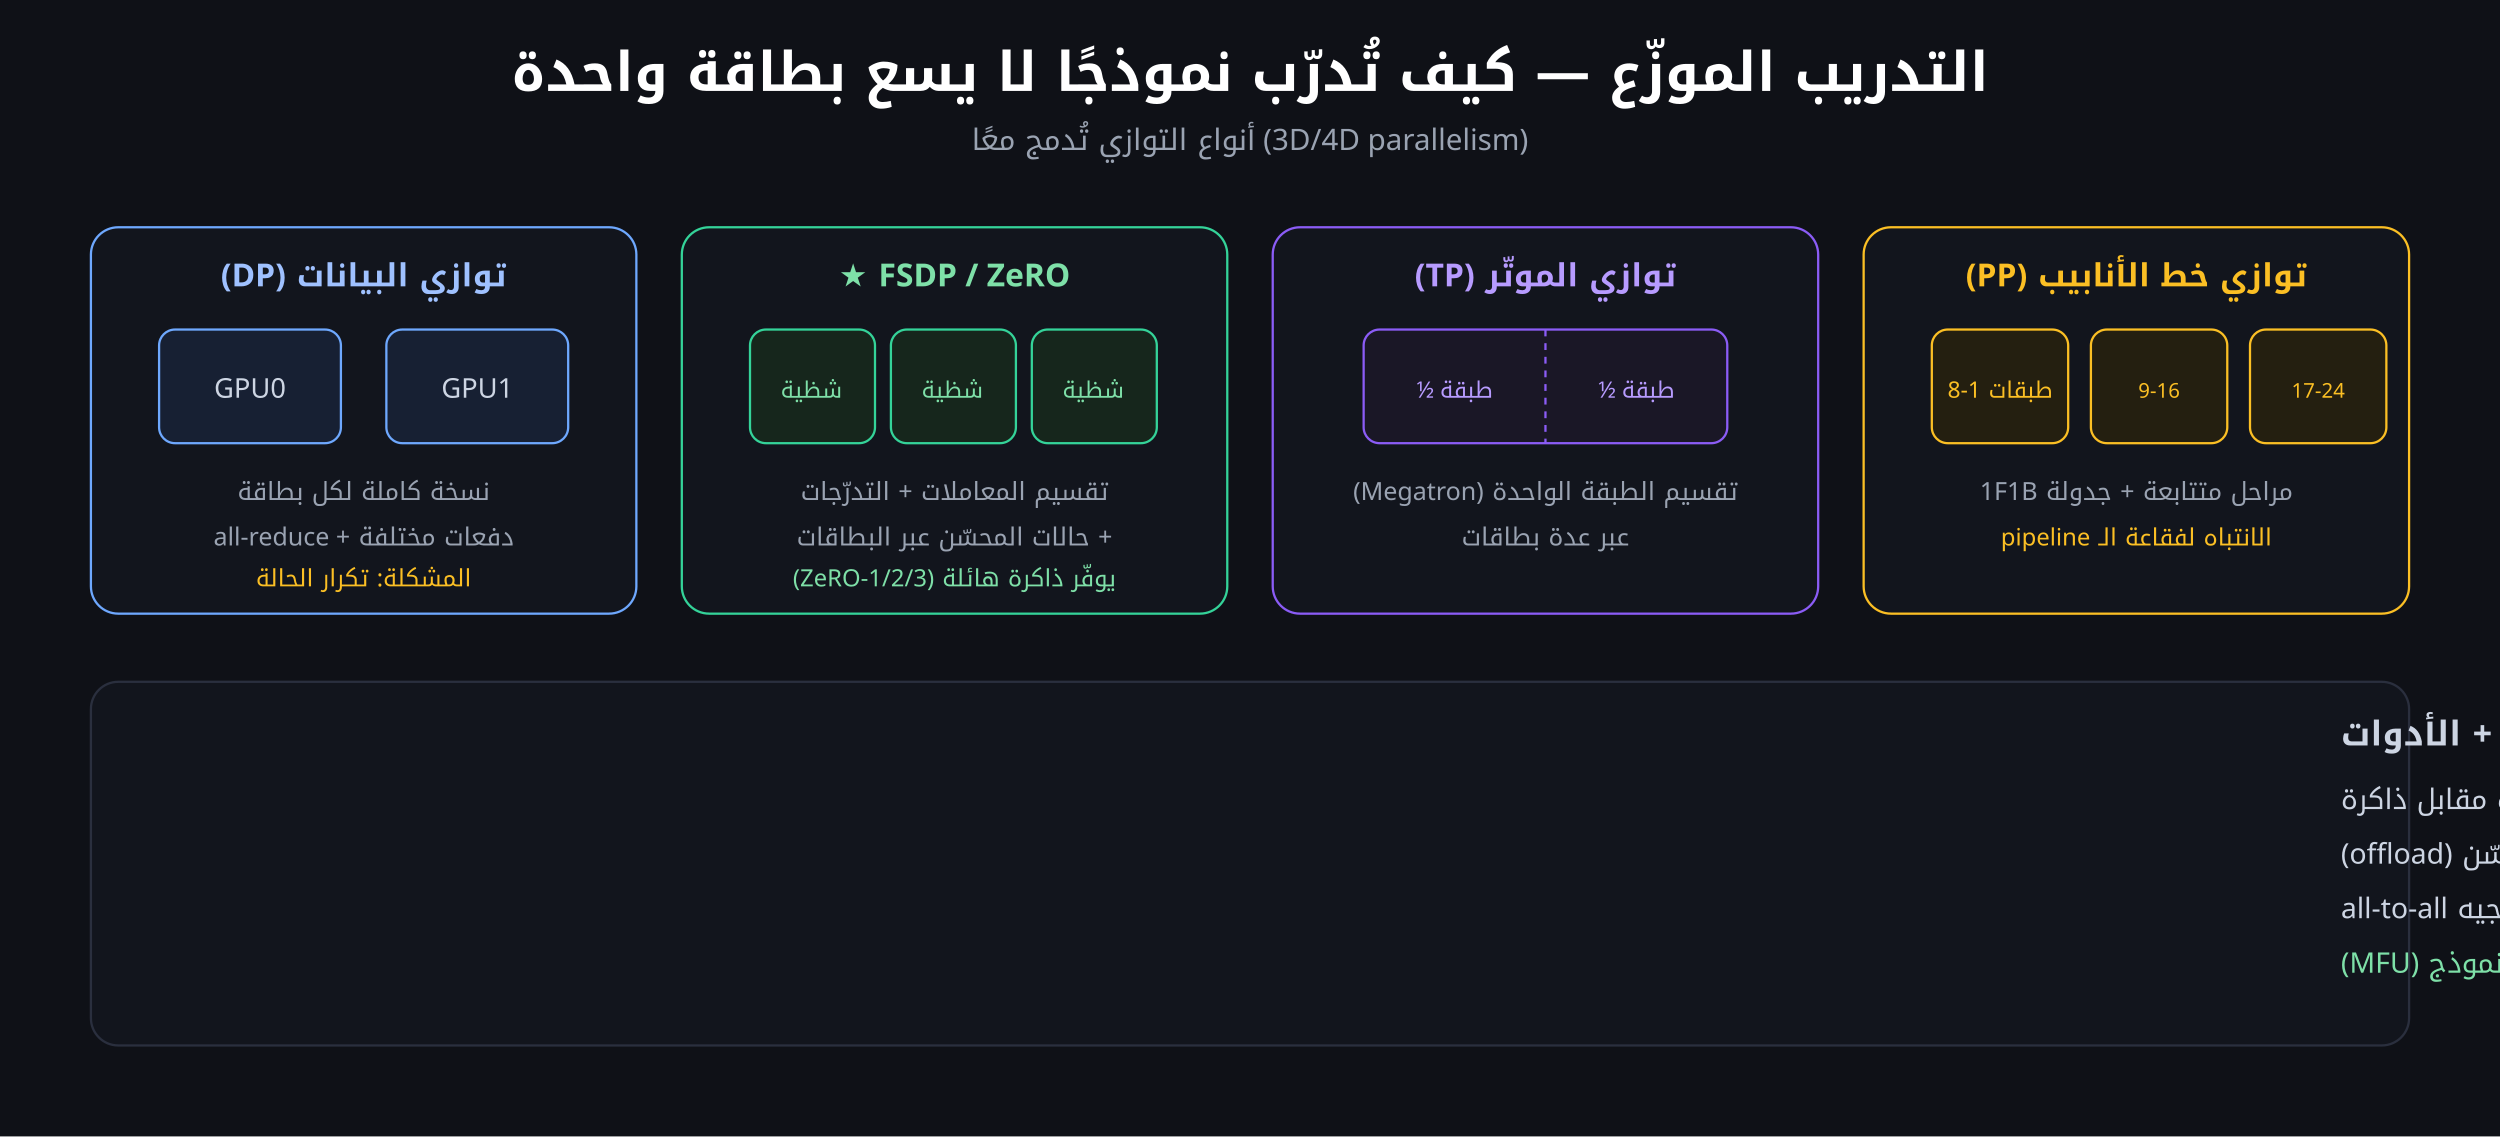
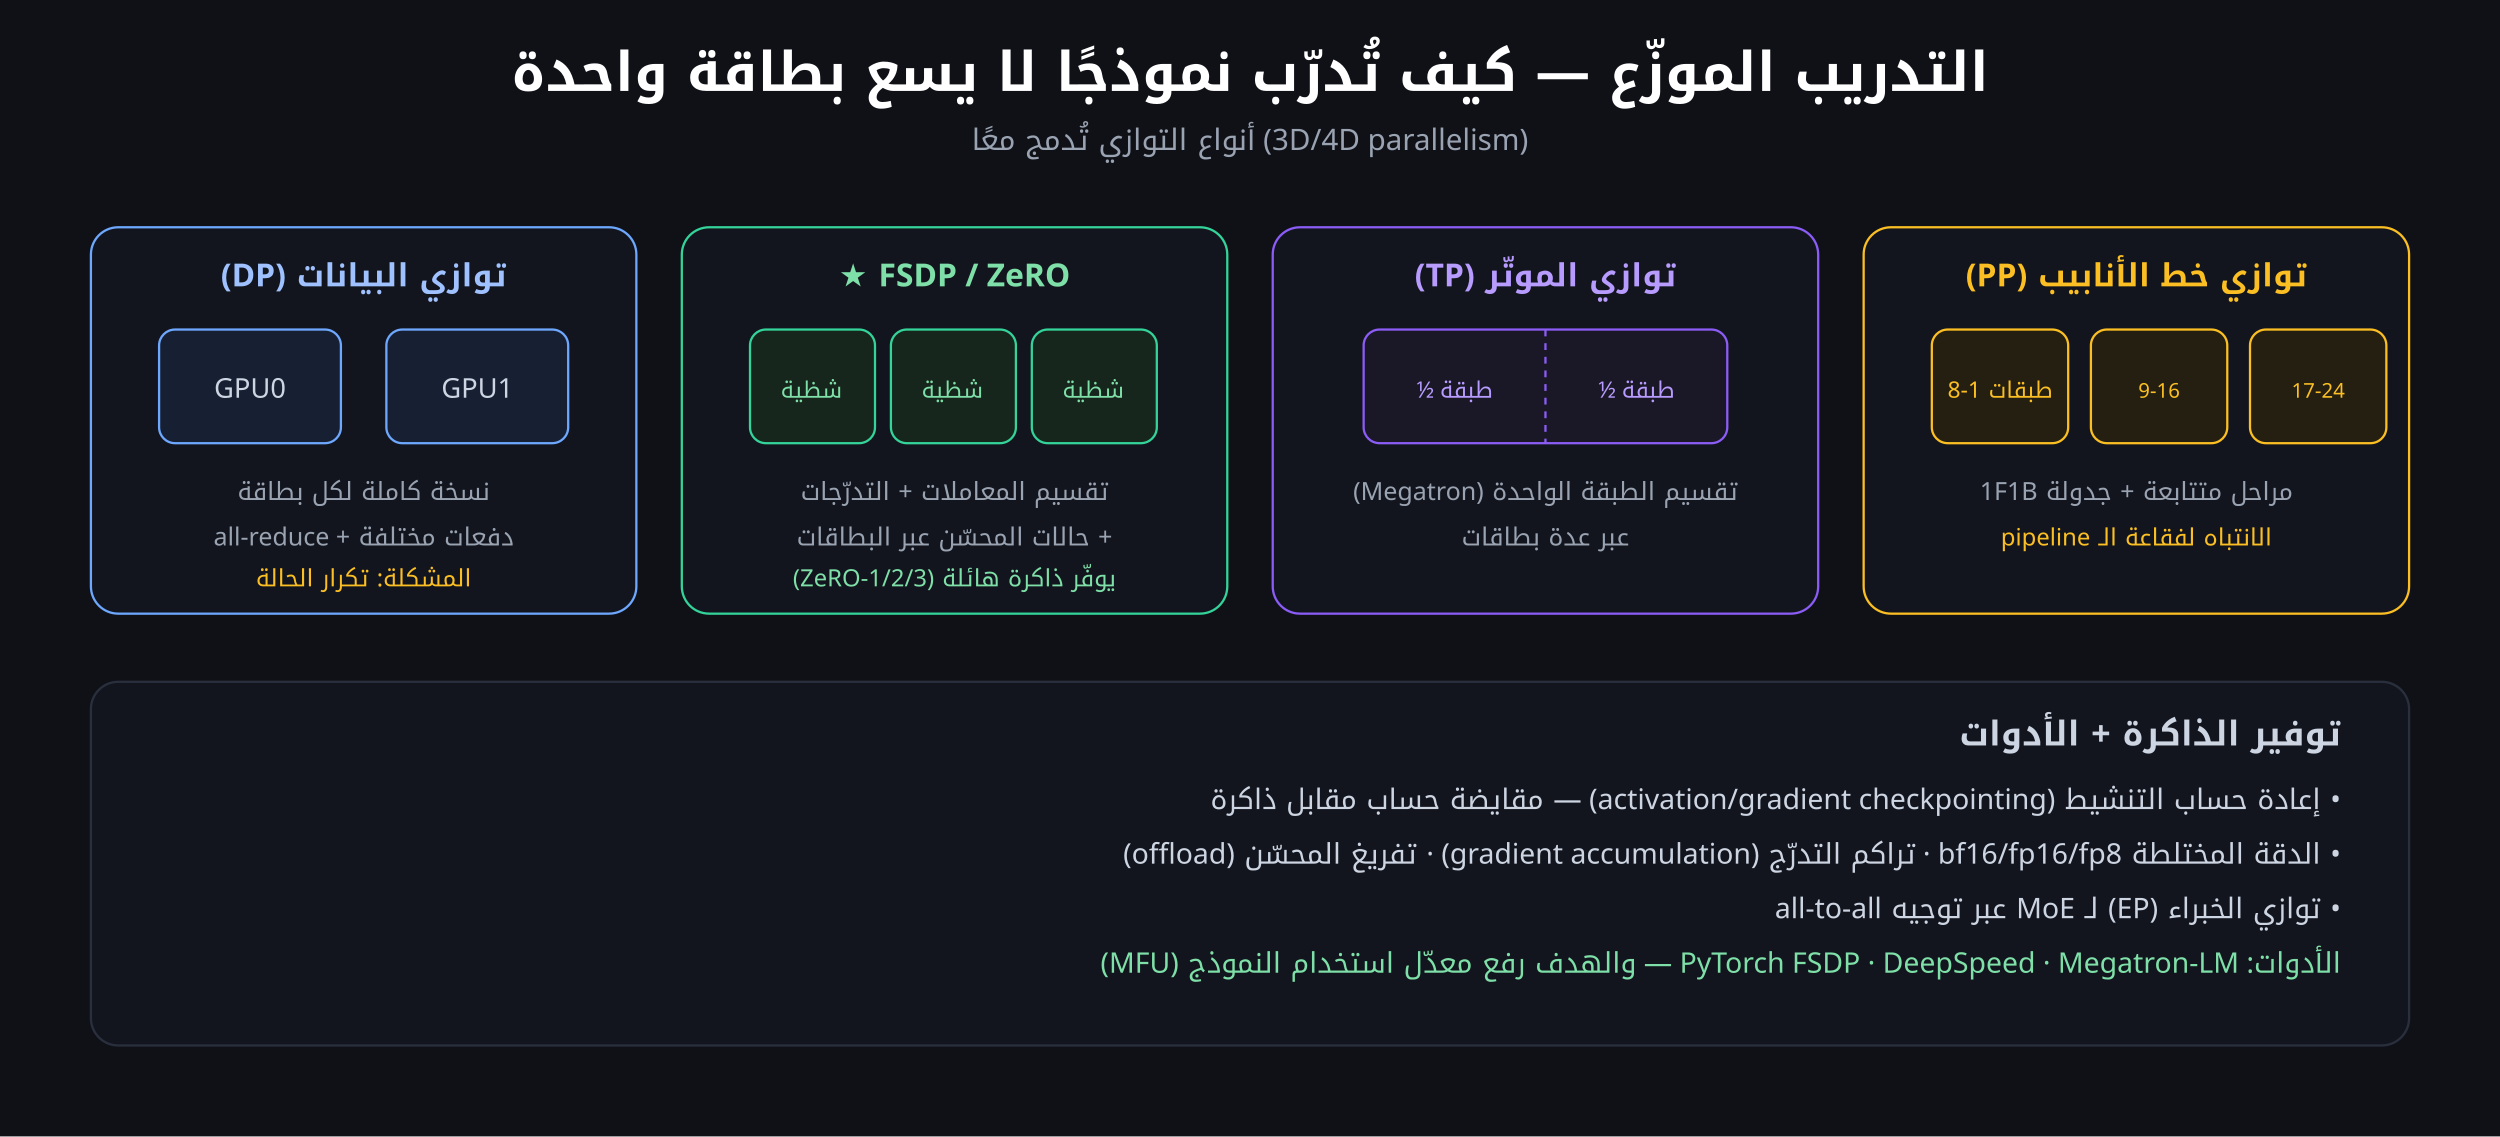
<svg xmlns="http://www.w3.org/2000/svg" viewBox="0 0 1100 500" font-family="'Segoe UI',Tahoma,'Noto Kufi Arabic','Cairo',sans-serif">
  <rect width="1100" height="500" fill="#0f1117" />
  <text x="550" y="40" text-anchor="middle" direction="rtl" font-size="24" font-weight="700" fill="#fff">التدريب الموزّع — كيف تُدرّب نموذجًا لا يسع بطاقة واحدة</text>
  <text x="550" y="66" text-anchor="middle" font-size="13" fill="#9aa3b2">أنواع التوازي تُدمج معًا (3D/4D parallelism)</text>
  <g text-anchor="middle" font-size="12">
    <rect x="40" y="100" width="240" height="170" rx="12" fill="#12151d" stroke="#6ea8fe" />
    <text x="160" y="126" direction="rtl" font-size="14" font-weight="700" fill="#9fc1ff">توازي البيانات (DP)</text>
    <g fill="#172033" stroke="#6ea8fe">
      <rect x="70" y="145" width="80" height="50" rx="7" />
      <rect x="170" y="145" width="80" height="50" rx="7" />
    </g>
    <text x="110" y="175" fill="#cdd5e3">GPU0</text>
    <text x="210" y="175" fill="#cdd5e3">GPU1</text>
    <text x="160" y="220" direction="rtl" font-size="11" fill="#9aa3b2">نسخة كاملة لكل بطاقة</text>
    <text x="160" y="240" direction="rtl" font-size="11" fill="#9aa3b2">دفعات مختلفة + all-reduce</text>
    <text x="160" y="258" direction="rtl" font-size="10.5" fill="#fbbf24">المشكلة: تكرار الحالة</text>
    <rect x="300" y="100" width="240" height="170" rx="12" fill="#12151d" stroke="#34d399" />
    <text x="420" y="126" direction="rtl" font-size="14" font-weight="700" fill="#7ee0a8">FSDP / ZeRO ★</text>
    <g fill="#16261c" stroke="#34d399">
      <rect x="330" y="145" width="55" height="50" rx="7" />
      <rect x="392" y="145" width="55" height="50" rx="7" />
      <rect x="454" y="145" width="55" height="50" rx="7" />
    </g>
    <text x="357" y="175" font-size="10" fill="#7ee0a8">شظية</text>
    <text x="419" y="175" font-size="10" fill="#7ee0a8">شظية</text>
    <text x="481" y="175" font-size="10" fill="#7ee0a8">شظية</text>
    <text x="420" y="220" direction="rtl" font-size="11" fill="#9aa3b2">تقسيم المعاملات + التدرّجات</text>
    <text x="420" y="240" direction="rtl" font-size="11" fill="#9aa3b2">+ حالات المحسّن عبر البطاقات</text>
    <text x="420" y="258" direction="rtl" font-size="10.5" fill="#7ee0a8">يوفّر ذاكرة هائلة (ZeRO-1/2/3)</text>
    <rect x="560" y="100" width="240" height="170" rx="12" fill="#12151d" stroke="#8b5cf6" />
    <text x="680" y="126" direction="rtl" font-size="14" font-weight="700" fill="#b79bff">توازي الموتّر (TP)</text>
    <rect x="600" y="145" width="160" height="50" rx="7" fill="#1a1726" stroke="#8b5cf6" />
    <line x1="680" y1="145" x2="680" y2="195" stroke="#8b5cf6" stroke-dasharray="3 3" />
    <text x="640" y="175" font-size="10" fill="#b79bff">½ طبقة</text>
    <text x="720" y="175" font-size="10" fill="#b79bff">½ طبقة</text>
    <text x="680" y="220" direction="rtl" font-size="11" fill="#9aa3b2">تقسيم الطبقة الواحدة (Megatron)</text>
    <text x="680" y="240" direction="rtl" font-size="11" fill="#9aa3b2">عبر عدة بطاقات</text>
    <rect x="820" y="100" width="240" height="170" rx="12" fill="#12151d" stroke="#fbbf24" />
    <text x="940" y="126" direction="rtl" font-size="14" font-weight="700" fill="#fbbf24">توازي خط الأنابيب (PP)</text>
    <g fill="#241f10" stroke="#fbbf24">
      <rect x="850" y="145" width="60" height="50" rx="7" />
      <rect x="920" y="145" width="60" height="50" rx="7" />
      <rect x="990" y="145" width="60" height="50" rx="7" />
    </g>
    <text x="880" y="175" font-size="10" fill="#fbbf24">طبقات 1-8</text>
    <text x="950" y="175" font-size="9" fill="#fbbf24">9-16</text>
    <text x="1020" y="175" font-size="9" fill="#fbbf24">17-24</text>
    <text x="940" y="220" direction="rtl" font-size="11" fill="#9aa3b2">مراحل متتابعة + جدولة 1F1B</text>
    <text x="940" y="240" direction="rtl" font-size="10.5" fill="#fbbf24">الانتباه لفقاعة الـ pipeline</text>
  </g>
  <rect x="40" y="300" width="1020" height="160" rx="12" fill="#12151d" stroke="#2a2f3e" />
-   <text x="1030" y="328" text-anchor="end" direction="rtl" font-size="15" font-weight="700" fill="#cdd5e3">توفير الذاكرة + الأدوات</text>
+   <text x="1030" y="328" text-anchor="start" direction="rtl" font-size="15" font-weight="700" fill="#cdd5e3">توفير الذاكرة + الأدوات</text>
  <g direction="rtl" font-size="12.5" fill="#cdd5e3">
-     <text x="1030" y="356" text-anchor="end">• إعادة حساب التنشيط (activation/gradient checkpointing) — مقايضة حساب مقابل ذاكرة</text>
-     <text x="1030" y="380" text-anchor="end">• الدقة المختلطة bf16/fp16/fp8 · تراكم التدرّج (gradient accumulation) · تفريغ المحسّن (offload)</text>
-     <text x="1030" y="404" text-anchor="end">• توازي الخبراء (EP) لـ MoE عبر توجيه all-to-all</text>
-     <text x="1030" y="428" text-anchor="end" fill="#7ee0a8">الأدوات: PyTorch FSDP · DeepSpeed · Megatron-LM — والهدف رفع معدّل استخدام النموذج (MFU)</text>
+     <text x="1030" y="356" text-anchor="start">• إعادة حساب التنشيط (activation/gradient checkpointing) — مقايضة حساب مقابل ذاكرة</text>
+     <text x="1030" y="380" text-anchor="start">• الدقة المختلطة bf16/fp16/fp8 · تراكم التدرّج (gradient accumulation) · تفريغ المحسّن (offload)</text>
+     <text x="1030" y="404" text-anchor="start">• توازي الخبراء (EP) لـ MoE عبر توجيه all-to-all</text>
+     <text x="1030" y="428" text-anchor="start" fill="#7ee0a8">الأدوات: PyTorch FSDP · DeepSpeed · Megatron-LM — والهدف رفع معدّل استخدام النموذج (MFU)</text>
  </g>
</svg>
